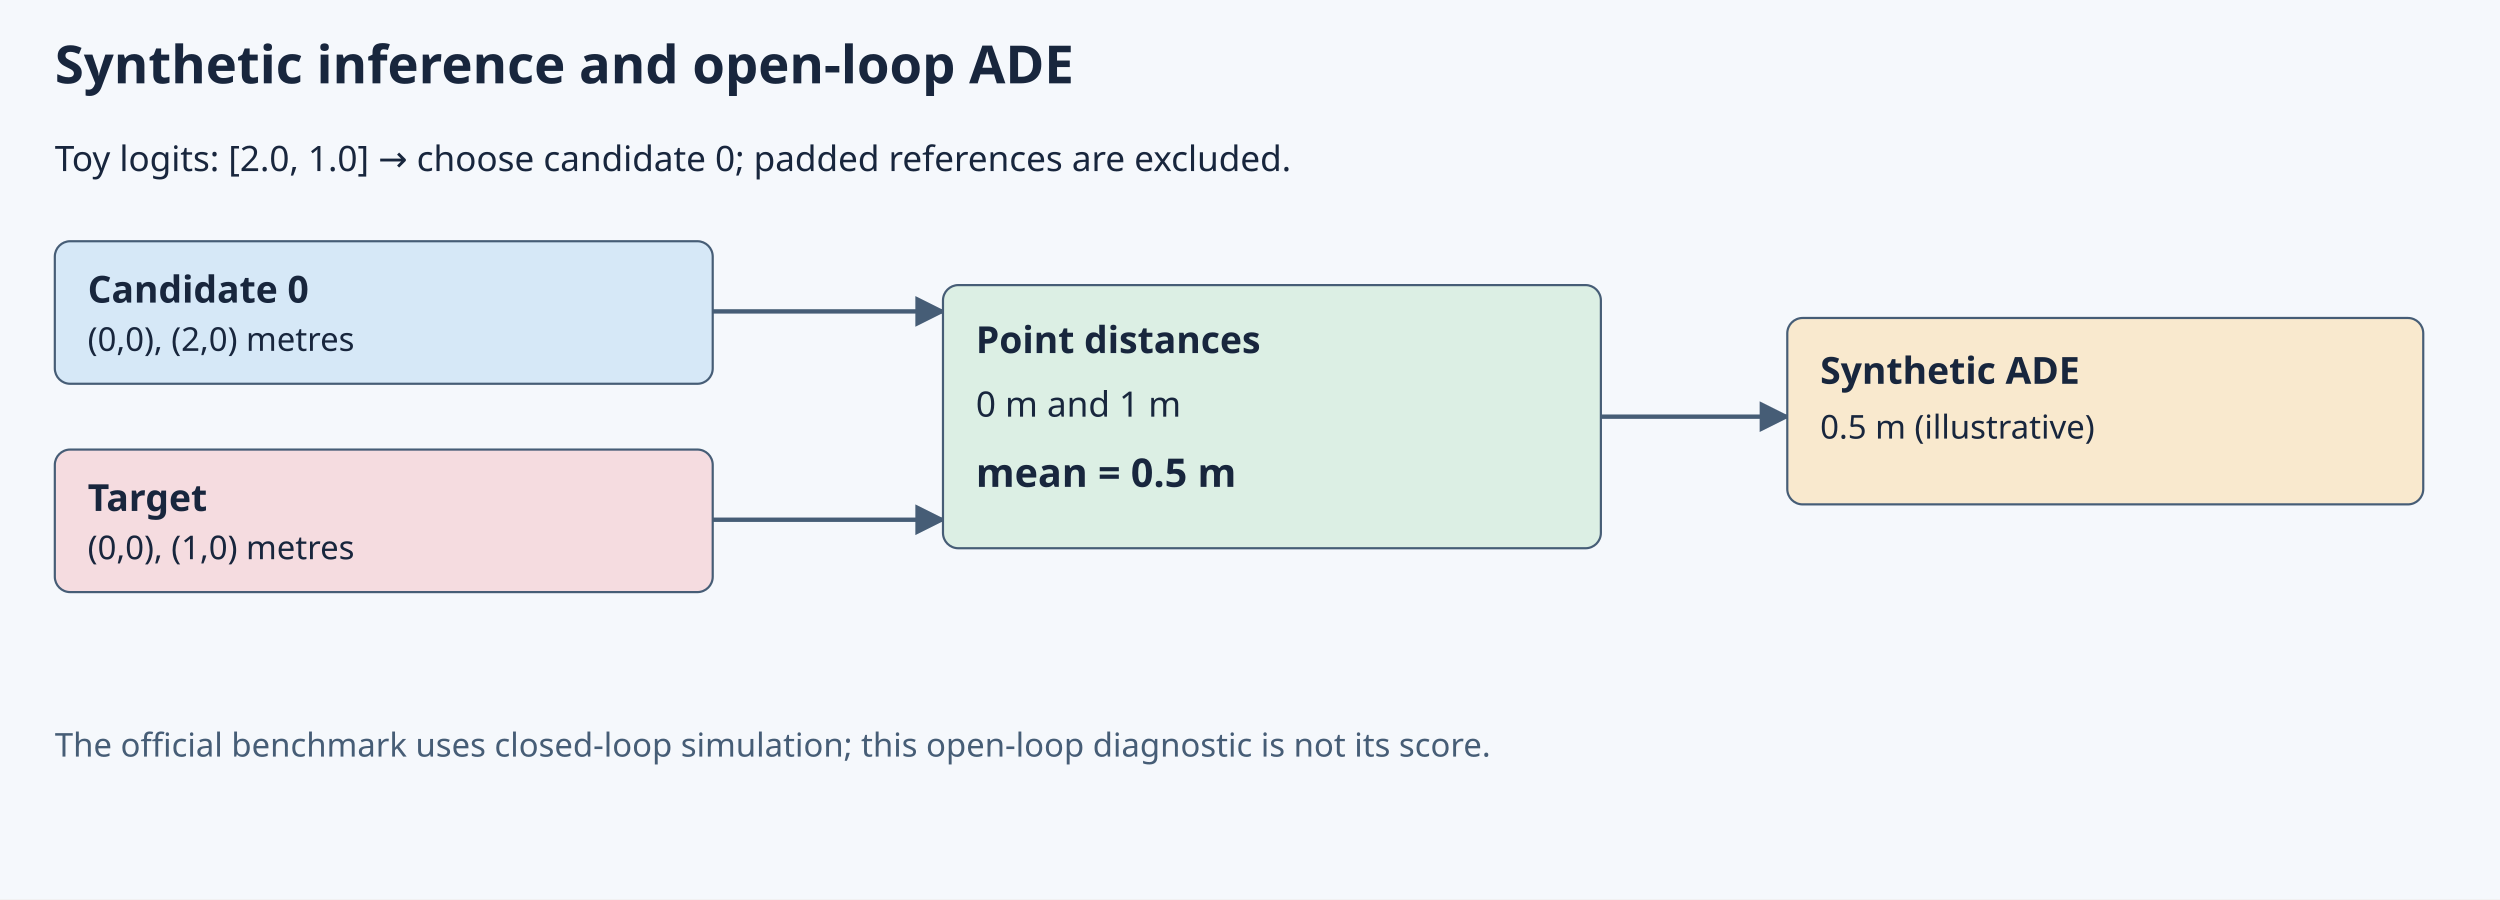
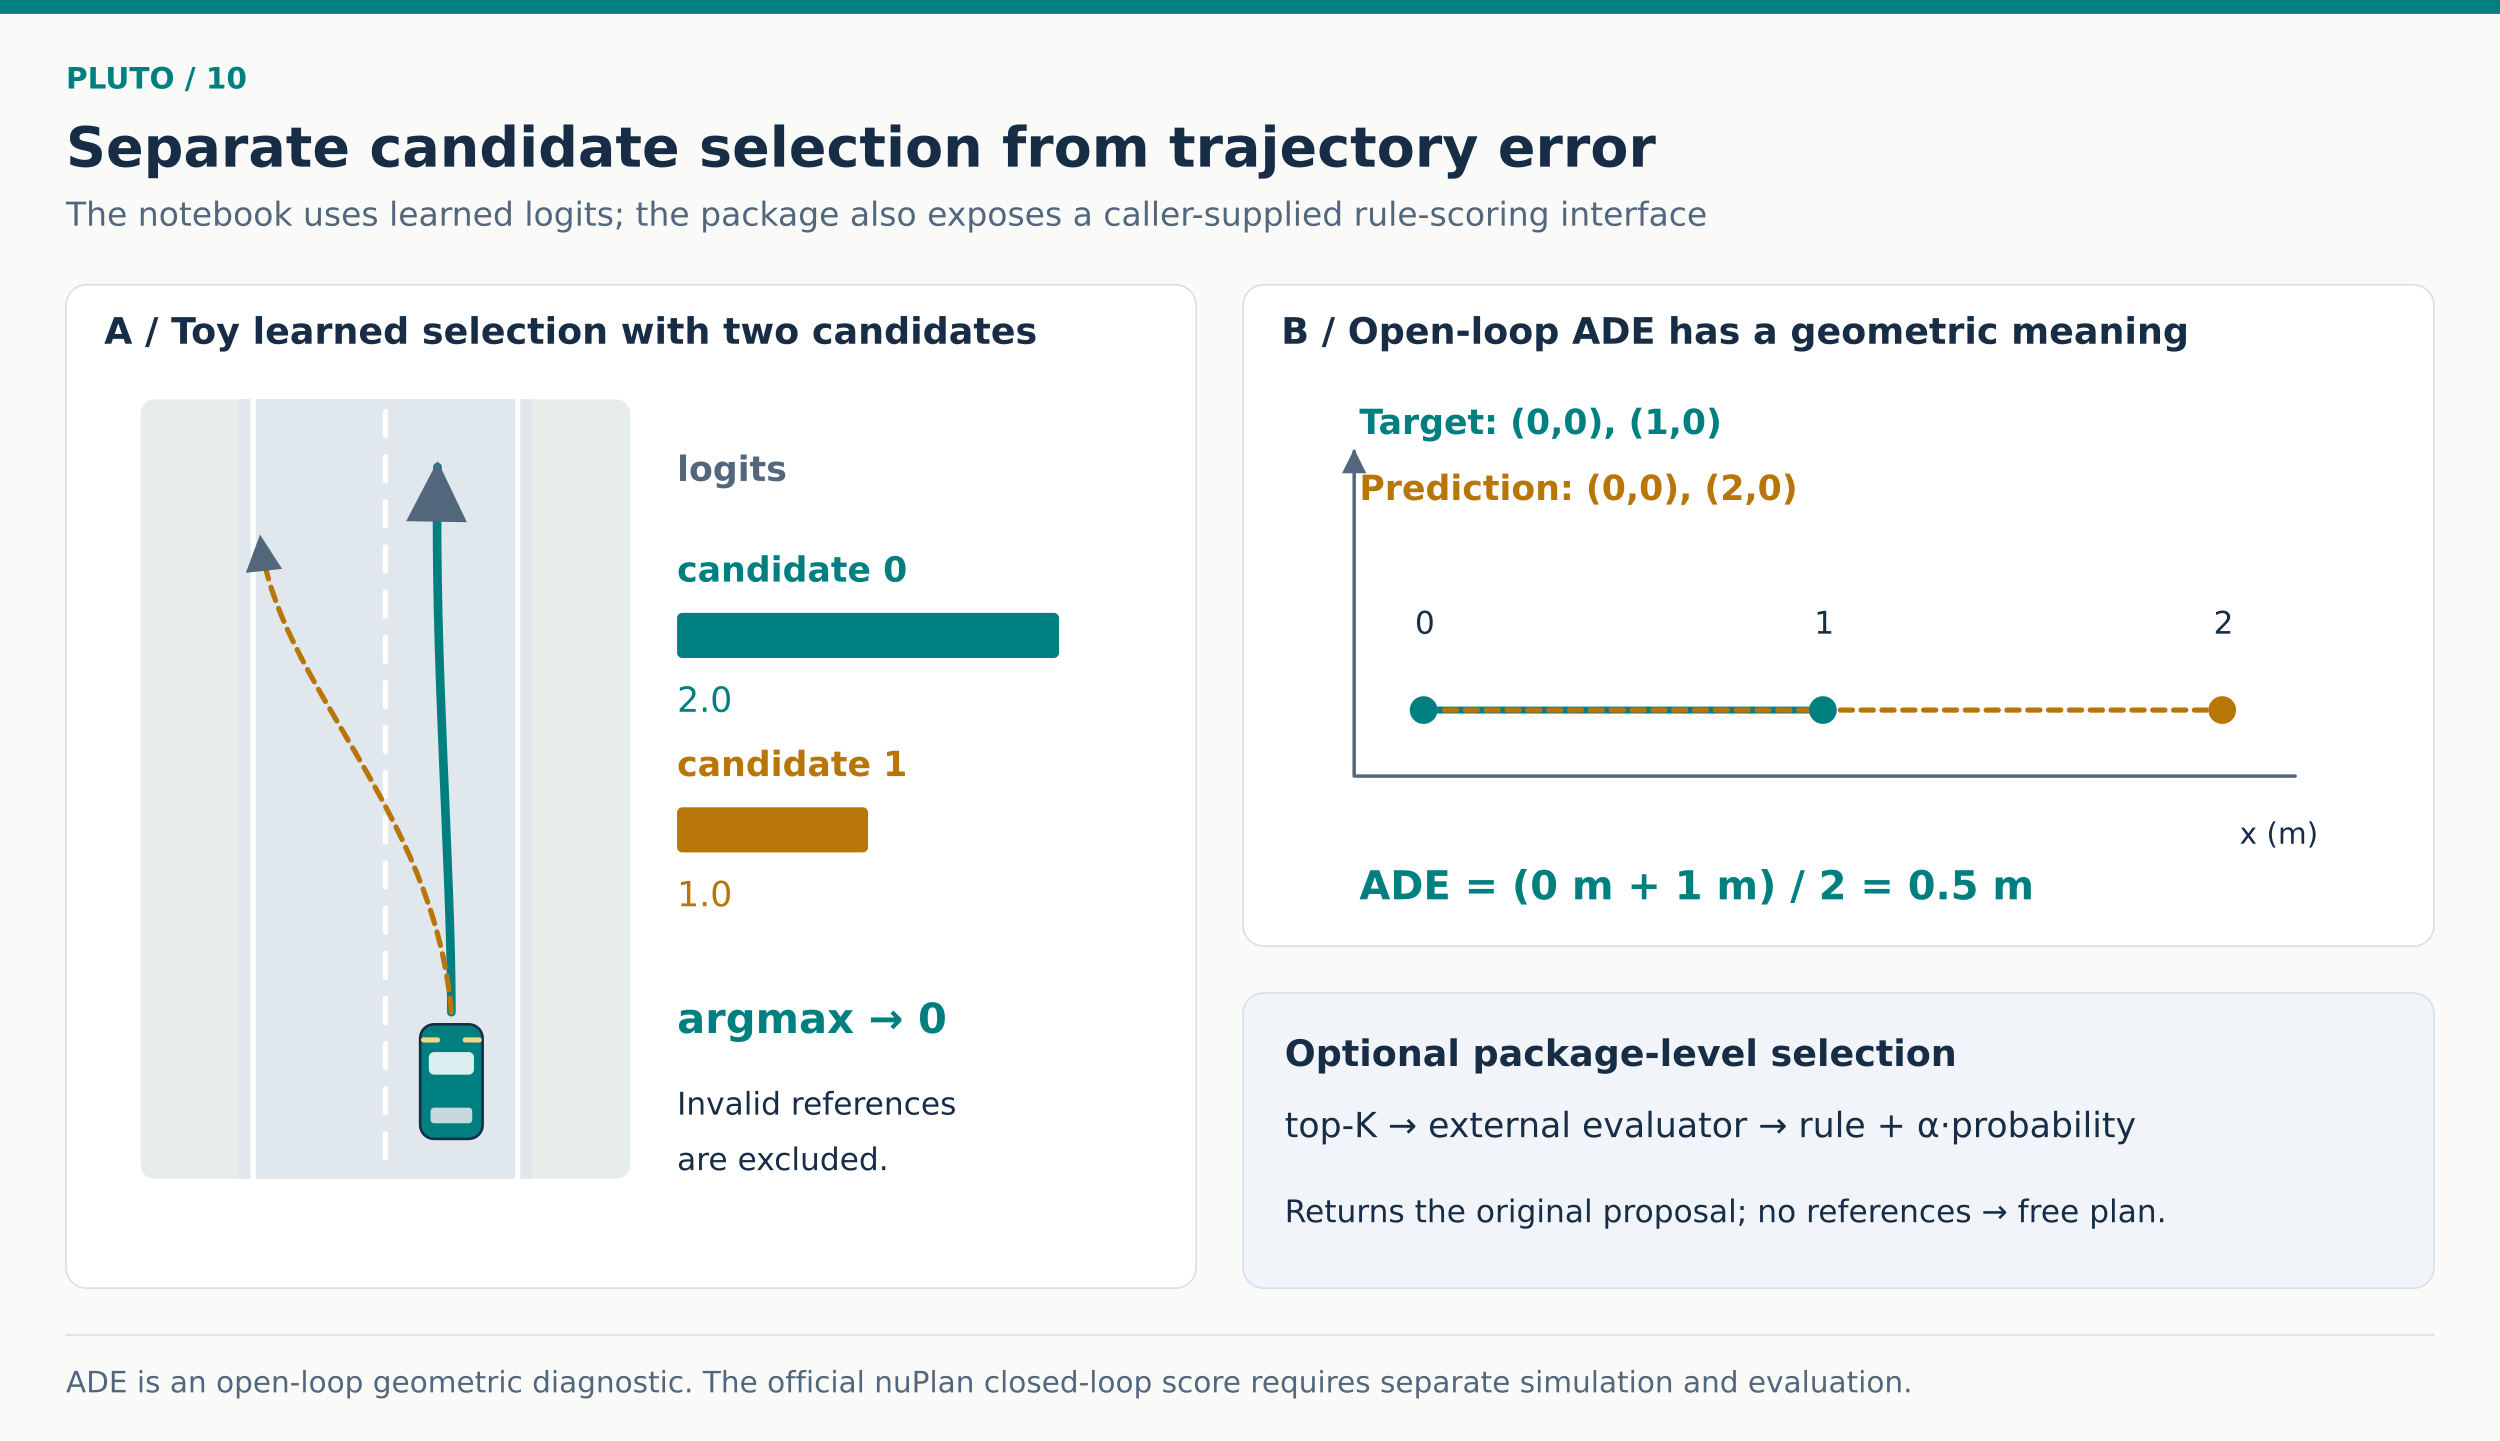
- <svg xmlns="http://www.w3.org/2000/svg" width="1140" height="410" viewBox="0 0 1140 410">
-   <rect width="100%" height="100%" fill="#f5f8fc" />
+ <svg xmlns="http://www.w3.org/2000/svg" width="1440" height="830" viewBox="0 0 1440 830">
  <defs>
-     <marker id="a" viewBox="0 0 10 10" refX="9" refY="5" markerWidth="7" markerHeight="7" orient="auto">
-       <path d="M0 0 L10 5 L0 10Z" fill="#465d76" />
+     <marker id="arrow" viewBox="0 0 10 10" refX="9" refY="5" markerWidth="7" markerHeight="7" orient="auto">
+       <path d="M0 0L10 5L0 10Z" fill="#52667c" />
    </marker>
+     <pattern id="hatch" width="8" height="8" patternUnits="userSpaceOnUse">
+       <path d="M0 8L8 0" stroke="#b9c7d2" stroke-width="1" />
+     </pattern>
  </defs>
-   <text x="25" y="38" font-family="sans-serif" font-size="24" font-weight="bold" fill="#18263d">Synthetic inference and open-loop ADE</text>
-   <text x="25" y="78" font-family="sans-serif" font-size="16" font-weight="normal" fill="#18263d">Toy logits: [2.0, 1.0] → choose candidate 0; padded references are excluded.</text>
-   <rect x="25" y="110" width="300" height="65" rx="7" fill="#d6e8f7" stroke="#465d76" />
-   <text x="40" y="138" font-family="sans-serif" font-size="17" font-weight="bold" fill="#18263d">Candidate 0</text>
-   <text x="40" y="160" font-family="sans-serif" font-size="15" font-weight="normal" fill="#18263d">(0,0), (2,0) metres</text>
-   <rect x="25" y="205" width="300" height="65" rx="7" fill="#f5dce0" stroke="#465d76" />
-   <text x="40" y="233" font-family="sans-serif" font-size="17" font-weight="bold" fill="#18263d">Target</text>
-   <text x="40" y="255" font-family="sans-serif" font-size="15" font-weight="normal" fill="#18263d">(0,0), (1,0) metres</text>
-   <path d="M325 142 H430" fill="none" stroke="#465d76" stroke-width="2" marker-end="url(#a)" />
-   <path d="M325 237 H430" fill="none" stroke="#465d76" stroke-width="2" marker-end="url(#a)" />
-   <rect x="430" y="130" width="300" height="120" rx="7" fill="#dcefe4" stroke="#465d76" />
-   <text x="445" y="161" font-family="sans-serif" font-size="17" font-weight="bold" fill="#18263d">Point distances</text>
-   <text x="445" y="190" font-family="sans-serif" font-size="16" font-weight="normal" fill="#18263d">0 m and 1 m</text>
-   <text x="445" y="222" font-family="sans-serif" font-size="18" font-weight="bold" fill="#18263d">mean = 0.5 m</text>
-   <path d="M730 190 H815" fill="none" stroke="#465d76" stroke-width="2" marker-end="url(#a)" />
-   <rect x="815" y="145" width="290" height="85" rx="7" fill="#f9e9ce" stroke="#465d76" />
-   <text x="830" y="175" font-family="sans-serif" font-size="17" font-weight="bold" fill="#18263d">Synthetic ADE</text>
-   <text x="830" y="200" font-family="sans-serif" font-size="15" font-weight="normal" fill="#18263d">0.5 m (illustrative)</text>
-   <text x="25" y="345" font-family="sans-serif" font-size="15" font-weight="normal" fill="#465d76">The official benchmark uses closed-loop simulation; this open-loop diagnostic is not its score.</text>
+   <rect width="1440" height="830" fill="#fafbf9" />
+   <rect width="1440" height="8" fill="#007f80" />
+   <text x="38" y="51" font-family="DejaVu Sans,sans-serif" font-size="17" fill="#007f80" font-weight="700" text-anchor="start">PLUTO / 10</text>
+   <text x="38" y="96" font-family="DejaVu Sans,sans-serif" font-size="32" fill="#172d46" font-weight="700" text-anchor="start">Separate candidate selection from trajectory error</text>
+   <text x="38" y="130" font-family="DejaVu Sans,sans-serif" font-size="19" fill="#52667c" font-weight="400" text-anchor="start">The notebook uses learned logits; the package also exposes a caller-supplied rule-scoring interface</text>
+   <rect x="38" y="164" width="651" height="578" rx="12" fill="white" stroke="#d6e1e8" />
+   <text x="60" y="198" font-family="DejaVu Sans,sans-serif" font-size="21" fill="#172d46" font-weight="700" text-anchor="start">A / Toy learned selection with two candidates</text>
+   <rect x="81" y="230" width="282" height="449" rx="8" fill="#e7eee9" stroke="none" />
+   <rect x="137.4" y="230" width="169.2" height="449" rx="0" fill="#e1e8ed" stroke="none" />
+   <path d="M145.86 230 V679" fill="none" stroke="white" stroke-width="3" stroke-linecap="round" stroke-linejoin="round" />
+   <path d="M298.14 230 V679" fill="none" stroke="white" stroke-width="3" stroke-linecap="round" stroke-linejoin="round" />
+   <path d="M222.0 237 V672" fill="none" stroke="white" stroke-width="3" stroke-linecap="round" stroke-linejoin="round" stroke-dasharray="14 12" />
+   <g transform="translate(260,623) rotate(0) scale(1)" opacity="1">
+     <rect x="-18" y="-33" width="36" height="66" rx="8" fill="#007f80" stroke="#172d46" stroke-width="1.5" />
+     <rect x="-13" y="-17" width="26" height="13" rx="3" fill="#dceef0" stroke="none" />
+     <rect x="-12" y="15" width="24" height="9" rx="2" fill="#c8d8e1" stroke="none" />
+     <path d="M-16 -24 H-8 M8 -24 H16" fill="none" stroke="#f9d583" stroke-width="3" stroke-linecap="round" stroke-linejoin="round" />
+   </g>
+   <path d="M260 583 C260 498 250 382 252 269" fill="none" stroke="#007f80" stroke-width="5" stroke-linecap="round" stroke-linejoin="round" marker-end="url(#arrow)" />
+   <path d="M260 583 C250 465 159 393 150 310" fill="none" stroke="#b87508" stroke-width="3" stroke-linecap="round" stroke-linejoin="round" stroke-dasharray="8 5" marker-end="url(#arrow)" />
+   <text x="390" y="277" font-family="DejaVu Sans,sans-serif" font-size="20" fill="#52667c" font-weight="700" text-anchor="start">logits</text>
+   <text x="390" y="335" font-family="DejaVu Sans,sans-serif" font-size="20" fill="#007f80" font-weight="700" text-anchor="start">candidate 0</text>
+   <rect x="390" y="353" width="220.0" height="26" rx="3" fill="#007f80" stroke="none" />
+   <text x="390" y="410" font-family="DejaVu Sans,sans-serif" font-size="20" fill="#007f80" font-weight="400" text-anchor="start">2.0</text>
+   <text x="390" y="447" font-family="DejaVu Sans,sans-serif" font-size="20" fill="#b87508" font-weight="700" text-anchor="start">candidate 1</text>
+   <rect x="390" y="465" width="110.0" height="26" rx="3" fill="#b87508" stroke="none" />
+   <text x="390" y="522" font-family="DejaVu Sans,sans-serif" font-size="20" fill="#b87508" font-weight="400" text-anchor="start">1.0</text>
+   <text x="390" y="595" font-family="DejaVu Sans,sans-serif" font-size="24" fill="#007f80" font-weight="700" text-anchor="start">argmax → 0</text>
+   <text x="390" y="642" font-family="DejaVu Sans,sans-serif" font-size="18" fill="#172d46" font-weight="400" text-anchor="start">Invalid references</text>
+   <text x="390" y="674" font-family="DejaVu Sans,sans-serif" font-size="18" fill="#172d46" font-weight="400" text-anchor="start">are excluded.</text>
+   <rect x="716" y="164" width="686" height="381" rx="12" fill="white" stroke="#d6e1e8" />
+   <text x="738" y="198" font-family="DejaVu Sans,sans-serif" font-size="21" fill="#172d46" font-weight="700" text-anchor="start">B / Open-loop ADE has a geometric meaning</text>
+   <path d="M780 447 H1322 M780 447 V260" fill="none" stroke="#52667c" stroke-width="2" stroke-linecap="round" stroke-linejoin="round" marker-end="url(#arrow)" />
+   <text x="1290" y="486" font-family="DejaVu Sans,sans-serif" font-size="17" fill="#172d46" font-weight="400" text-anchor="start">x (m)</text>
+   <path d="M820 409 H1050" fill="none" stroke="#007f80" stroke-width="4" stroke-linecap="round" stroke-linejoin="round" />
+   <path d="M820 409 H1280" fill="none" stroke="#b87508" stroke-width="3" stroke-linecap="round" stroke-linejoin="round" stroke-dasharray="7 5" />
+   <circle cx="820" cy="409" r="8" fill="#007f80" stroke="none" />
+   <circle cx="1050" cy="409" r="8" fill="#007f80" stroke="none" />
+   <circle cx="1280" cy="409" r="8" fill="#b87508" stroke="none" />
+   <text x="815" y="365" font-family="DejaVu Sans,sans-serif" font-size="18" fill="#172d46" font-weight="400" text-anchor="start">0</text>
+   <text x="1045" y="365" font-family="DejaVu Sans,sans-serif" font-size="18" fill="#172d46" font-weight="400" text-anchor="start">1</text>
+   <text x="1275" y="365" font-family="DejaVu Sans,sans-serif" font-size="18" fill="#172d46" font-weight="400" text-anchor="start">2</text>
+   <text x="783" y="250" font-family="DejaVu Sans,sans-serif" font-size="20" fill="#007f80" font-weight="700" text-anchor="start">Target: (0,0), (1,0)</text>
+   <text x="783" y="288" font-family="DejaVu Sans,sans-serif" font-size="20" fill="#b87508" font-weight="700" text-anchor="start">Prediction: (0,0), (2,0)</text>
+   <text x="783" y="518" font-family="DejaVu Sans,sans-serif" font-size="23" fill="#007f80" font-weight="700" text-anchor="start">ADE = (0 m + 1 m) / 2 = 0.5 m</text>
+   <rect x="716" y="572" width="686" height="170" rx="12" fill="#f1f4f8" stroke="#d6e1e8" />
+   <text x="740" y="614" font-family="DejaVu Sans,sans-serif" font-size="21" fill="#172d46" font-weight="700" text-anchor="start">Optional package-level selection</text>
+   <text x="740" y="655" font-family="DejaVu Sans,sans-serif" font-size="20" fill="#172d46" font-weight="400" text-anchor="start">top-K → external evaluator → rule + α·probability</text>
+   <text x="740" y="704" font-family="DejaVu Sans,sans-serif" font-size="18" fill="#172d46" font-weight="400" text-anchor="start">Returns the original proposal; no references → free plan.</text>
+   <path d="M38 769 H1402" fill="none" stroke="#d6e1e8" stroke-width="1" stroke-linecap="round" stroke-linejoin="round" />
+   <text x="38" y="802" font-family="DejaVu Sans,sans-serif" font-size="17" fill="#52667c" font-weight="400" text-anchor="start">ADE is an open-loop geometric diagnostic. The official nuPlan closed-loop score requires separate simulation and evaluation.</text>
</svg>
